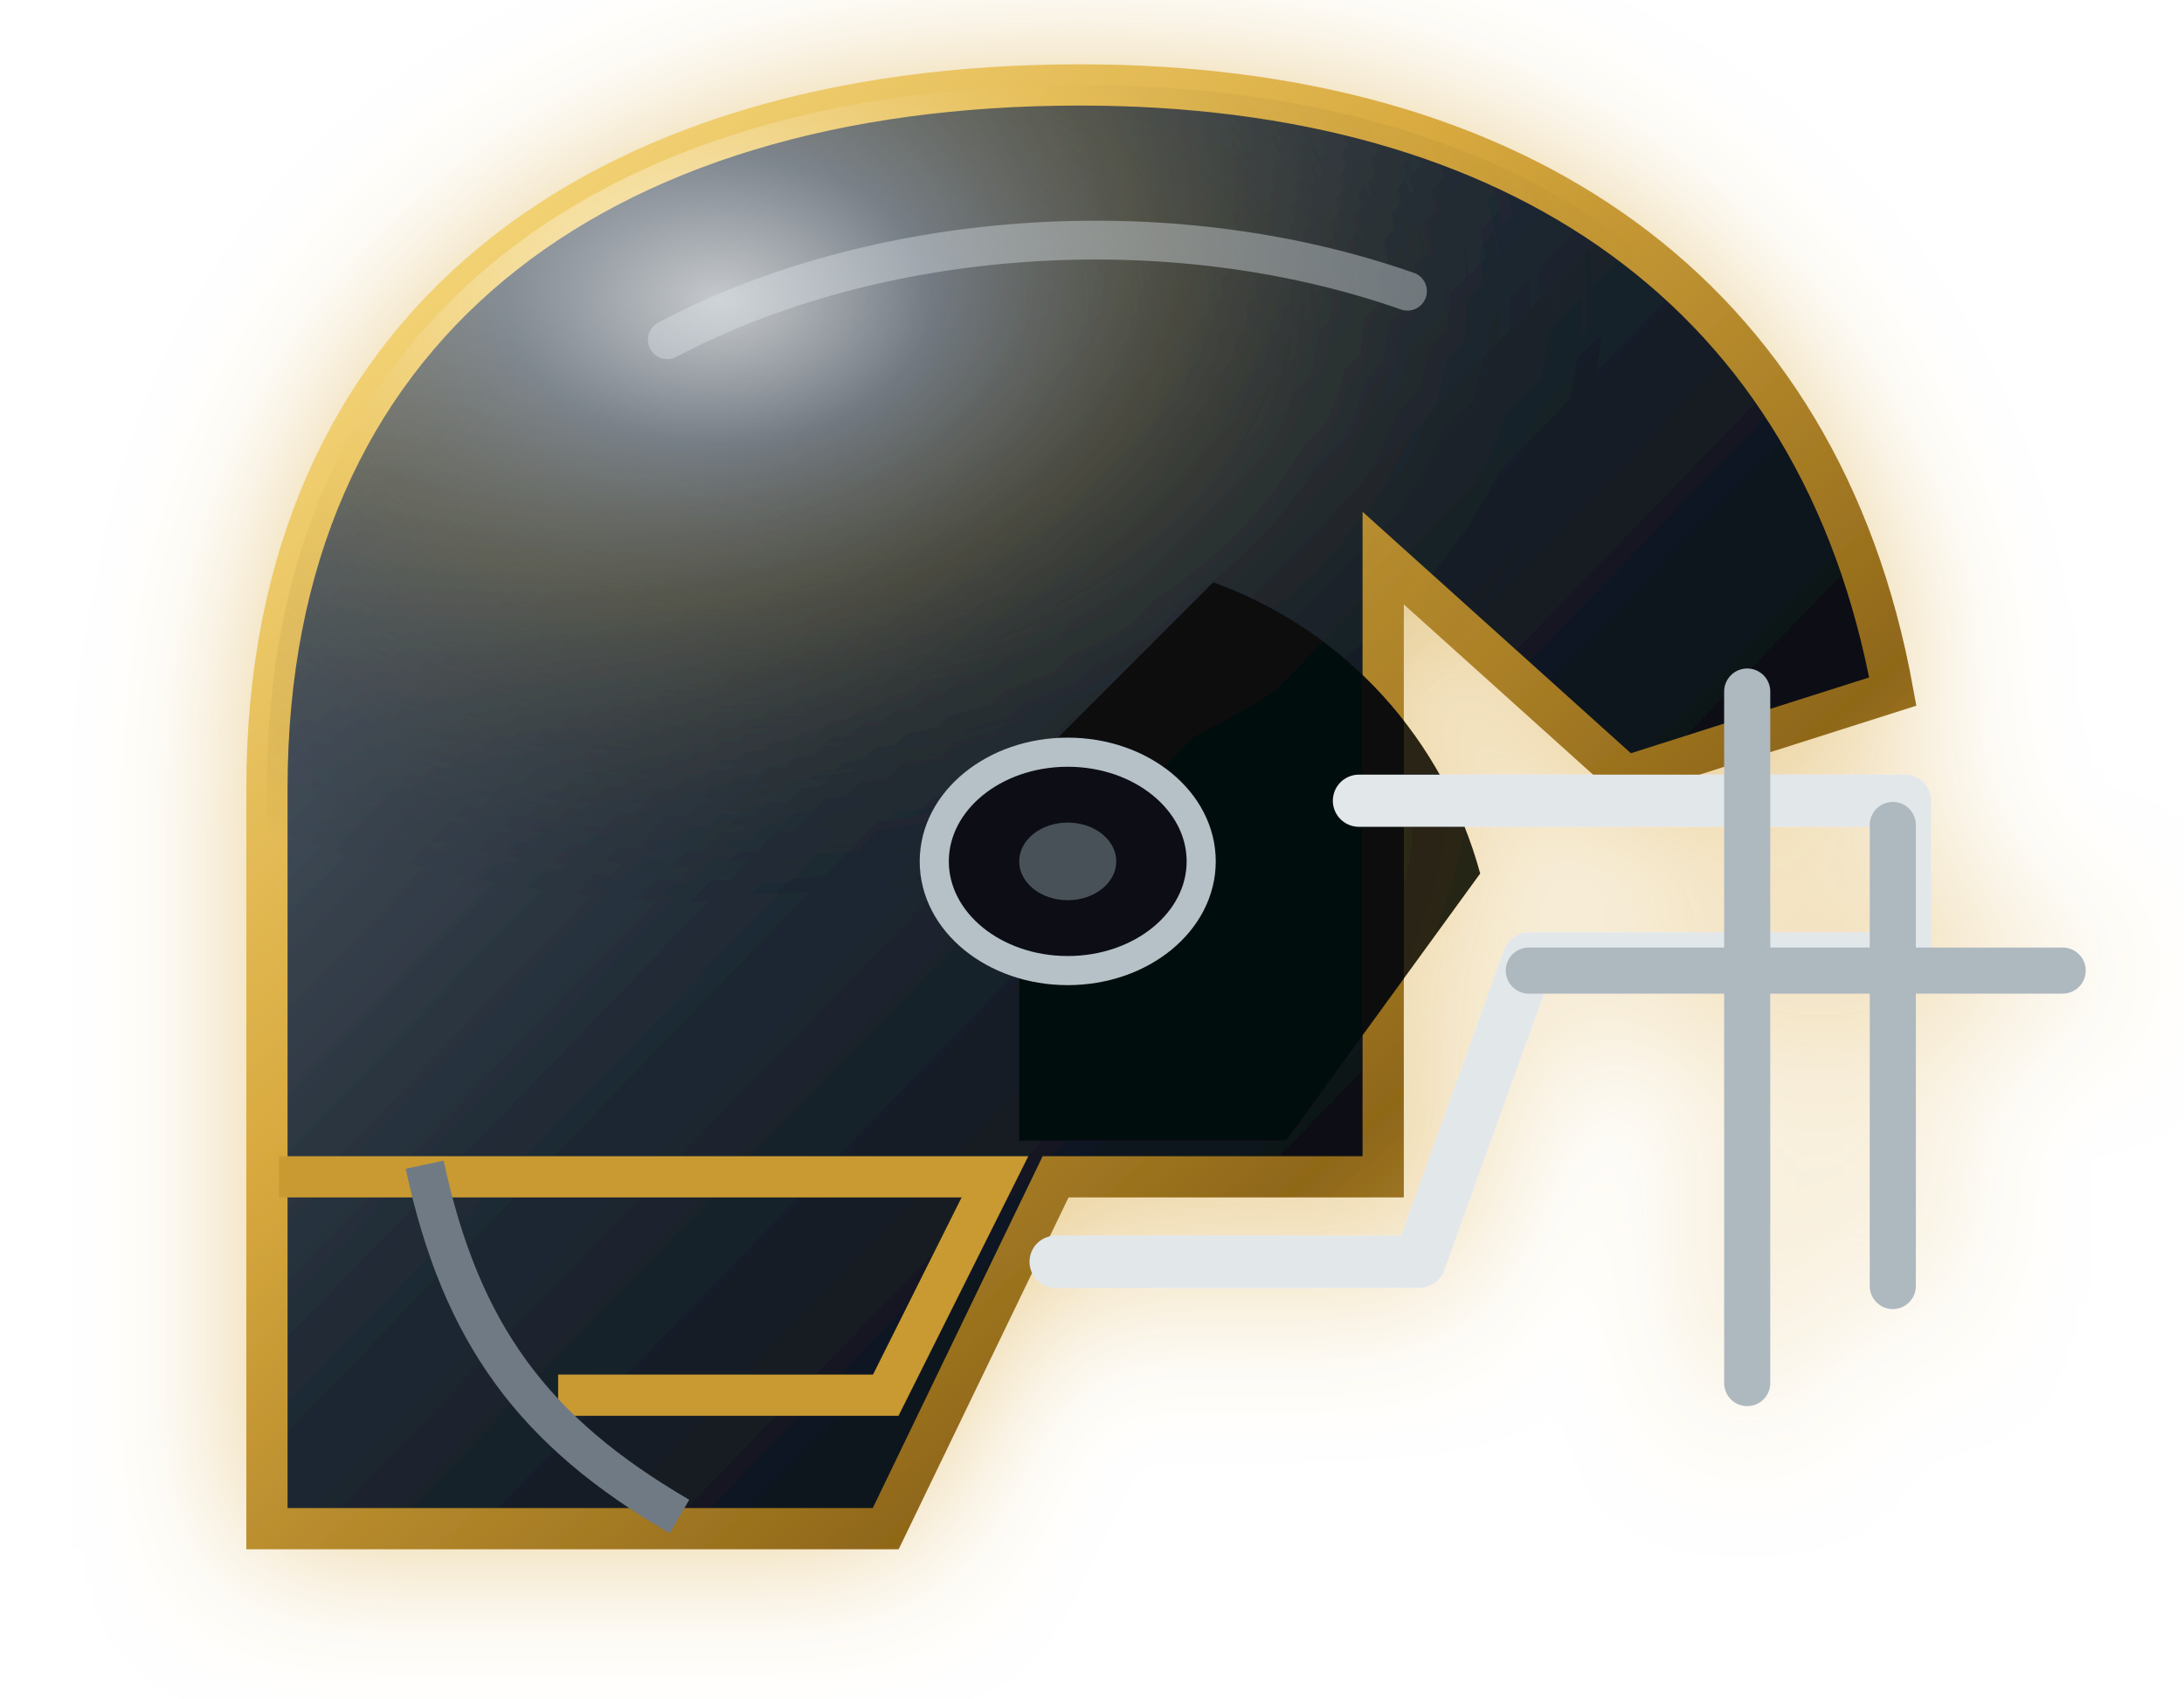
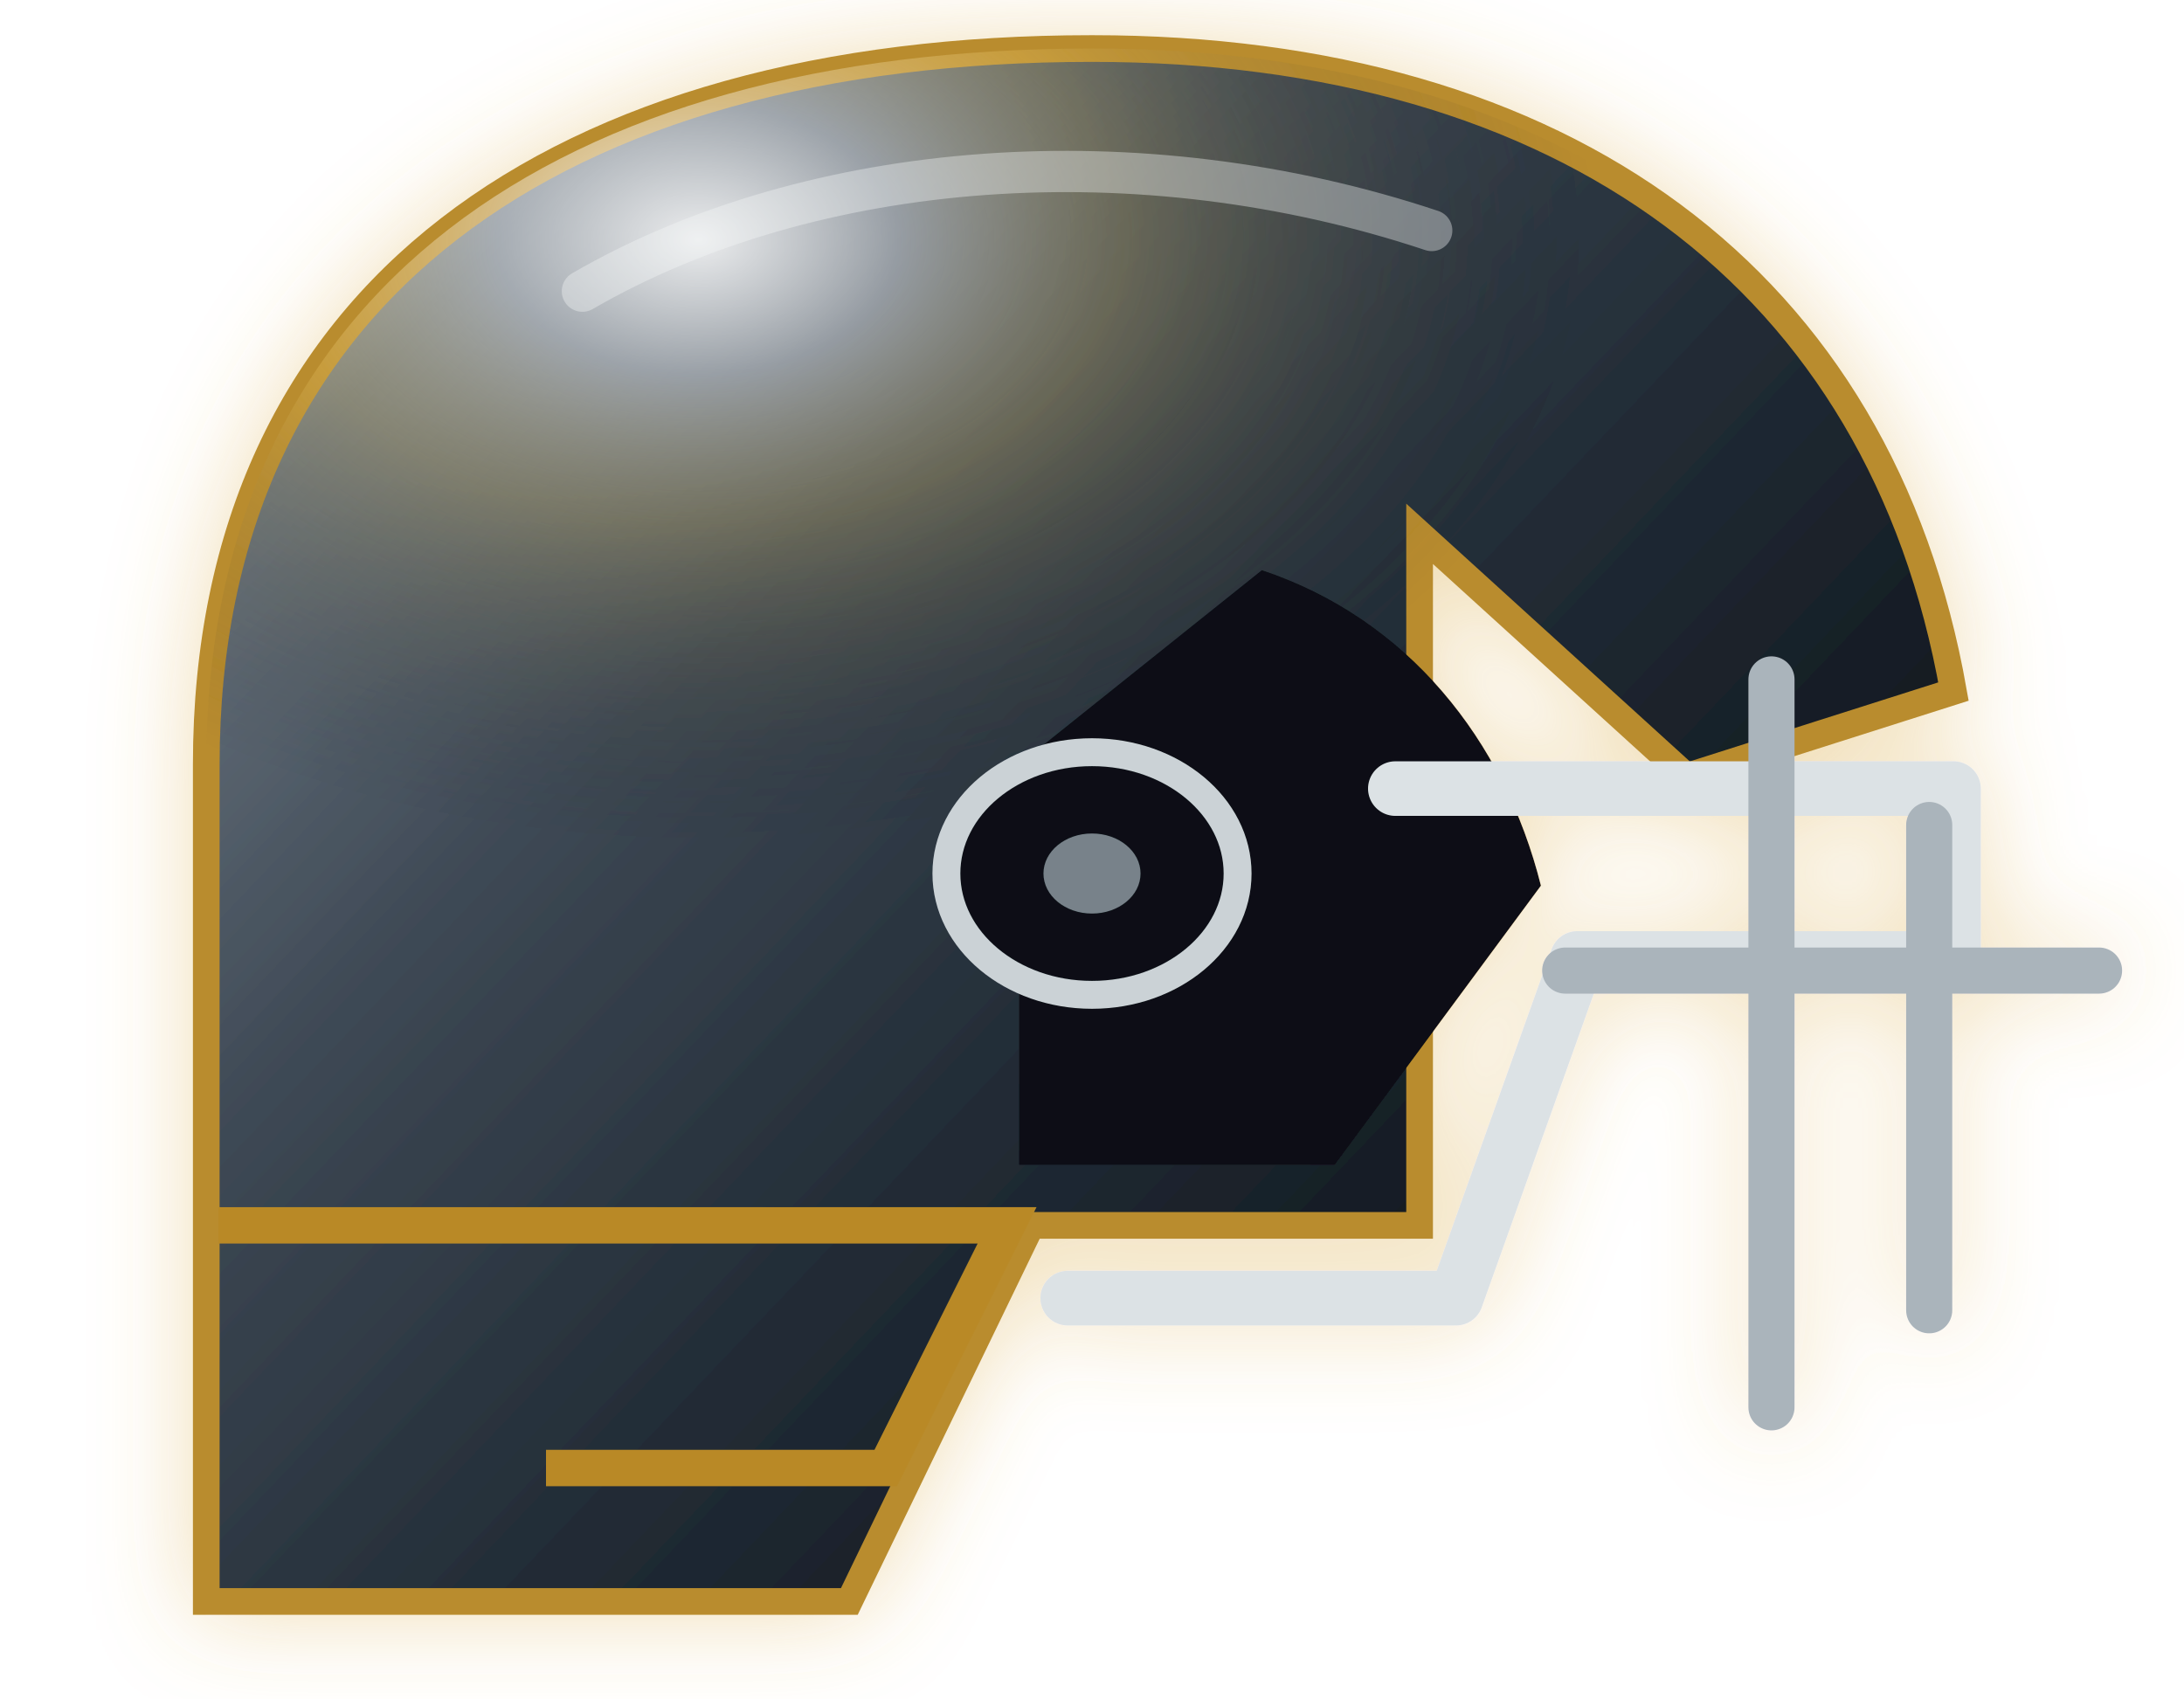
<svg xmlns="http://www.w3.org/2000/svg" viewBox="0 0 180 140">
  <defs>
-     <linearGradient id="shell" x1="24" y1="8" x2="144" y2="124" gradientUnits="userSpaceOnUse">
-       <stop offset="0" stop-color="#7d8792" />
-       <stop offset=".17" stop-color="#4a5561" />
-       <stop offset=".44" stop-color="#202a35" />
-       <stop offset=".72" stop-color="#0b1118" />
-       <stop offset="1" stop-color="#030507" />
+     <linearGradient id="shell" x1="20" y1="6" x2="148" y2="128" gradientUnits="userSpaceOnUse">
+       <stop offset="0" stop-color="#a9b0b8" />
+       <stop offset=".14" stop-color="#66717c" />
+       <stop offset=".34" stop-color="#3d4854" />
+       <stop offset=".58" stop-color="#222c36" />
+       <stop offset=".82" stop-color="#11171e" />
+       <stop offset="1" stop-color="#070a0e" />
    </linearGradient>
-     <radialGradient id="shine" cx="28%" cy="20%" r="72%">
-       <stop offset="0" stop-color="#fff" stop-opacity=".70" />
-       <stop offset=".18" stop-color="#fff" stop-opacity=".30" />
-       <stop offset=".38" stop-color="#e6bd54" stop-opacity=".18" />
-       <stop offset=".78" stop-color="#000" stop-opacity="0" />
+     <radialGradient id="shine" cx="28%" cy="16%" r="72%">
+       <stop offset="0" stop-color="#fff" stop-opacity=".88" />
+       <stop offset=".16" stop-color="#fff" stop-opacity=".42" />
+       <stop offset=".34" stop-color="#f0cc69" stop-opacity=".25" />
+       <stop offset=".72" stop-color="#000" stop-opacity="0" />
    </radialGradient>
-     <linearGradient id="rim" x1="0" y1="0" x2="1" y2="1">
-       <stop stop-color="#ffe58d" />
-       <stop offset=".38" stop-color="#d7a83d" />
-       <stop offset=".7" stop-color="#8f6719" />
-       <stop offset="1" stop-color="#f4cf69" />
-     </linearGradient>
-     <filter id="shadow" x="-40%" y="-40%" width="180%" height="180%">
-       <feDropShadow dx="0" dy="8" stdDeviation="5" flood-color="#000" flood-opacity=".82" />
-       <feDropShadow dx="0" dy="0" stdDeviation="6" flood-color="#d9aa3f" flood-opacity=".55" />
+     <filter id="shadow" x="-35%" y="-35%" width="170%" height="170%">
+       <feDropShadow dx="0" dy="7" stdDeviation="4" flood-color="#000" flood-opacity=".78" />
+       <feDropShadow dx="0" dy="0" stdDeviation="4" flood-color="#d7a83d" flood-opacity=".38" />
    </filter>
  </defs>
  <g filter="url(#shadow)">
-     <path d="M22 97V65C22 27 49 7 89 7c36 0 61 17 67 50l-22 7-20-18v51H87l-14 29H22Z" fill="url(#shell)" stroke="url(#rim)" stroke-width="3.4" />
-     <path d="M22 97V65C22 27 49 7 89 7c36 0 61 17 67 50" fill="url(#shine)" />
-     <path d="M55 28c17-9 41-11 61-4" fill="none" stroke="#dce3e8" stroke-opacity=".42" stroke-width="3.2" stroke-linecap="round" />
-     <path d="M100 48c11 4 19 13 22 24l-16 22H84V64Z" fill="#05080c" opacity=".94" />
-     <ellipse cx="88" cy="71" rx="11" ry="9" fill="#0a0e13" stroke="#b6c0c7" stroke-width="2.4" />
-     <ellipse cx="88" cy="71" rx="4" ry="3.2" fill="#6b747c" opacity=".65" />
-     <path d="M112 66h45v13h-31l-9 25H87" fill="none" stroke="#e2e7ea" stroke-width="4.3" stroke-linecap="round" stroke-linejoin="round" />
-     <path d="M144 57v57M156 68v38M126 80h44" fill="none" stroke="#aeb8bf" stroke-width="3.8" stroke-linecap="round" />
-     <path d="M23 97h59l-9 18H46" fill="none" stroke="#c99a31" stroke-width="3.4" />
-     <path d="M35 96c3 14 9 22 21 29" fill="none" stroke="#707a84" stroke-width="3.2" />
+     <path d="M17 101V63C17 24 46 4 90 4c39 0 65 19 71 53l-22 7-22-20v57H85l-15 31H17Z" fill="url(#shell)" stroke="#b98c2e" stroke-width="2.2" />
+     <path d="M17 101V63C17 24 46 4 90 4c39 0 65 19 71 53" fill="url(#shine)" />
+     <path d="M48 24c19-11 46-13 70-5" fill="none" stroke="#f4f7f8" stroke-opacity=".38" stroke-width="3.4" stroke-linecap="round" />
+     <path d="M104 47c12 4 20 14 23 26l-17 23H84V63Z" fill="#090d12" />
+     <ellipse cx="90" cy="72" rx="12" ry="10" fill="#0b1117" stroke="#cbd2d6" stroke-width="2.3" />
+     <ellipse cx="90" cy="72" rx="4" ry="3.3" fill="#78828a" />
+     <path d="M115 65h46v14h-31l-10 28H88" fill="none" stroke="#dce2e5" stroke-width="4.5" stroke-linecap="round" stroke-linejoin="round" />
+     <path d="M146 56v60M159 68v40M129 80h44" fill="none" stroke="#aab4bb" stroke-width="3.8" stroke-linecap="round" />
+     <path d="M18 101h65l-10 20H45" fill="none" stroke="#b98928" stroke-width="3" />
  </g>
</svg>
